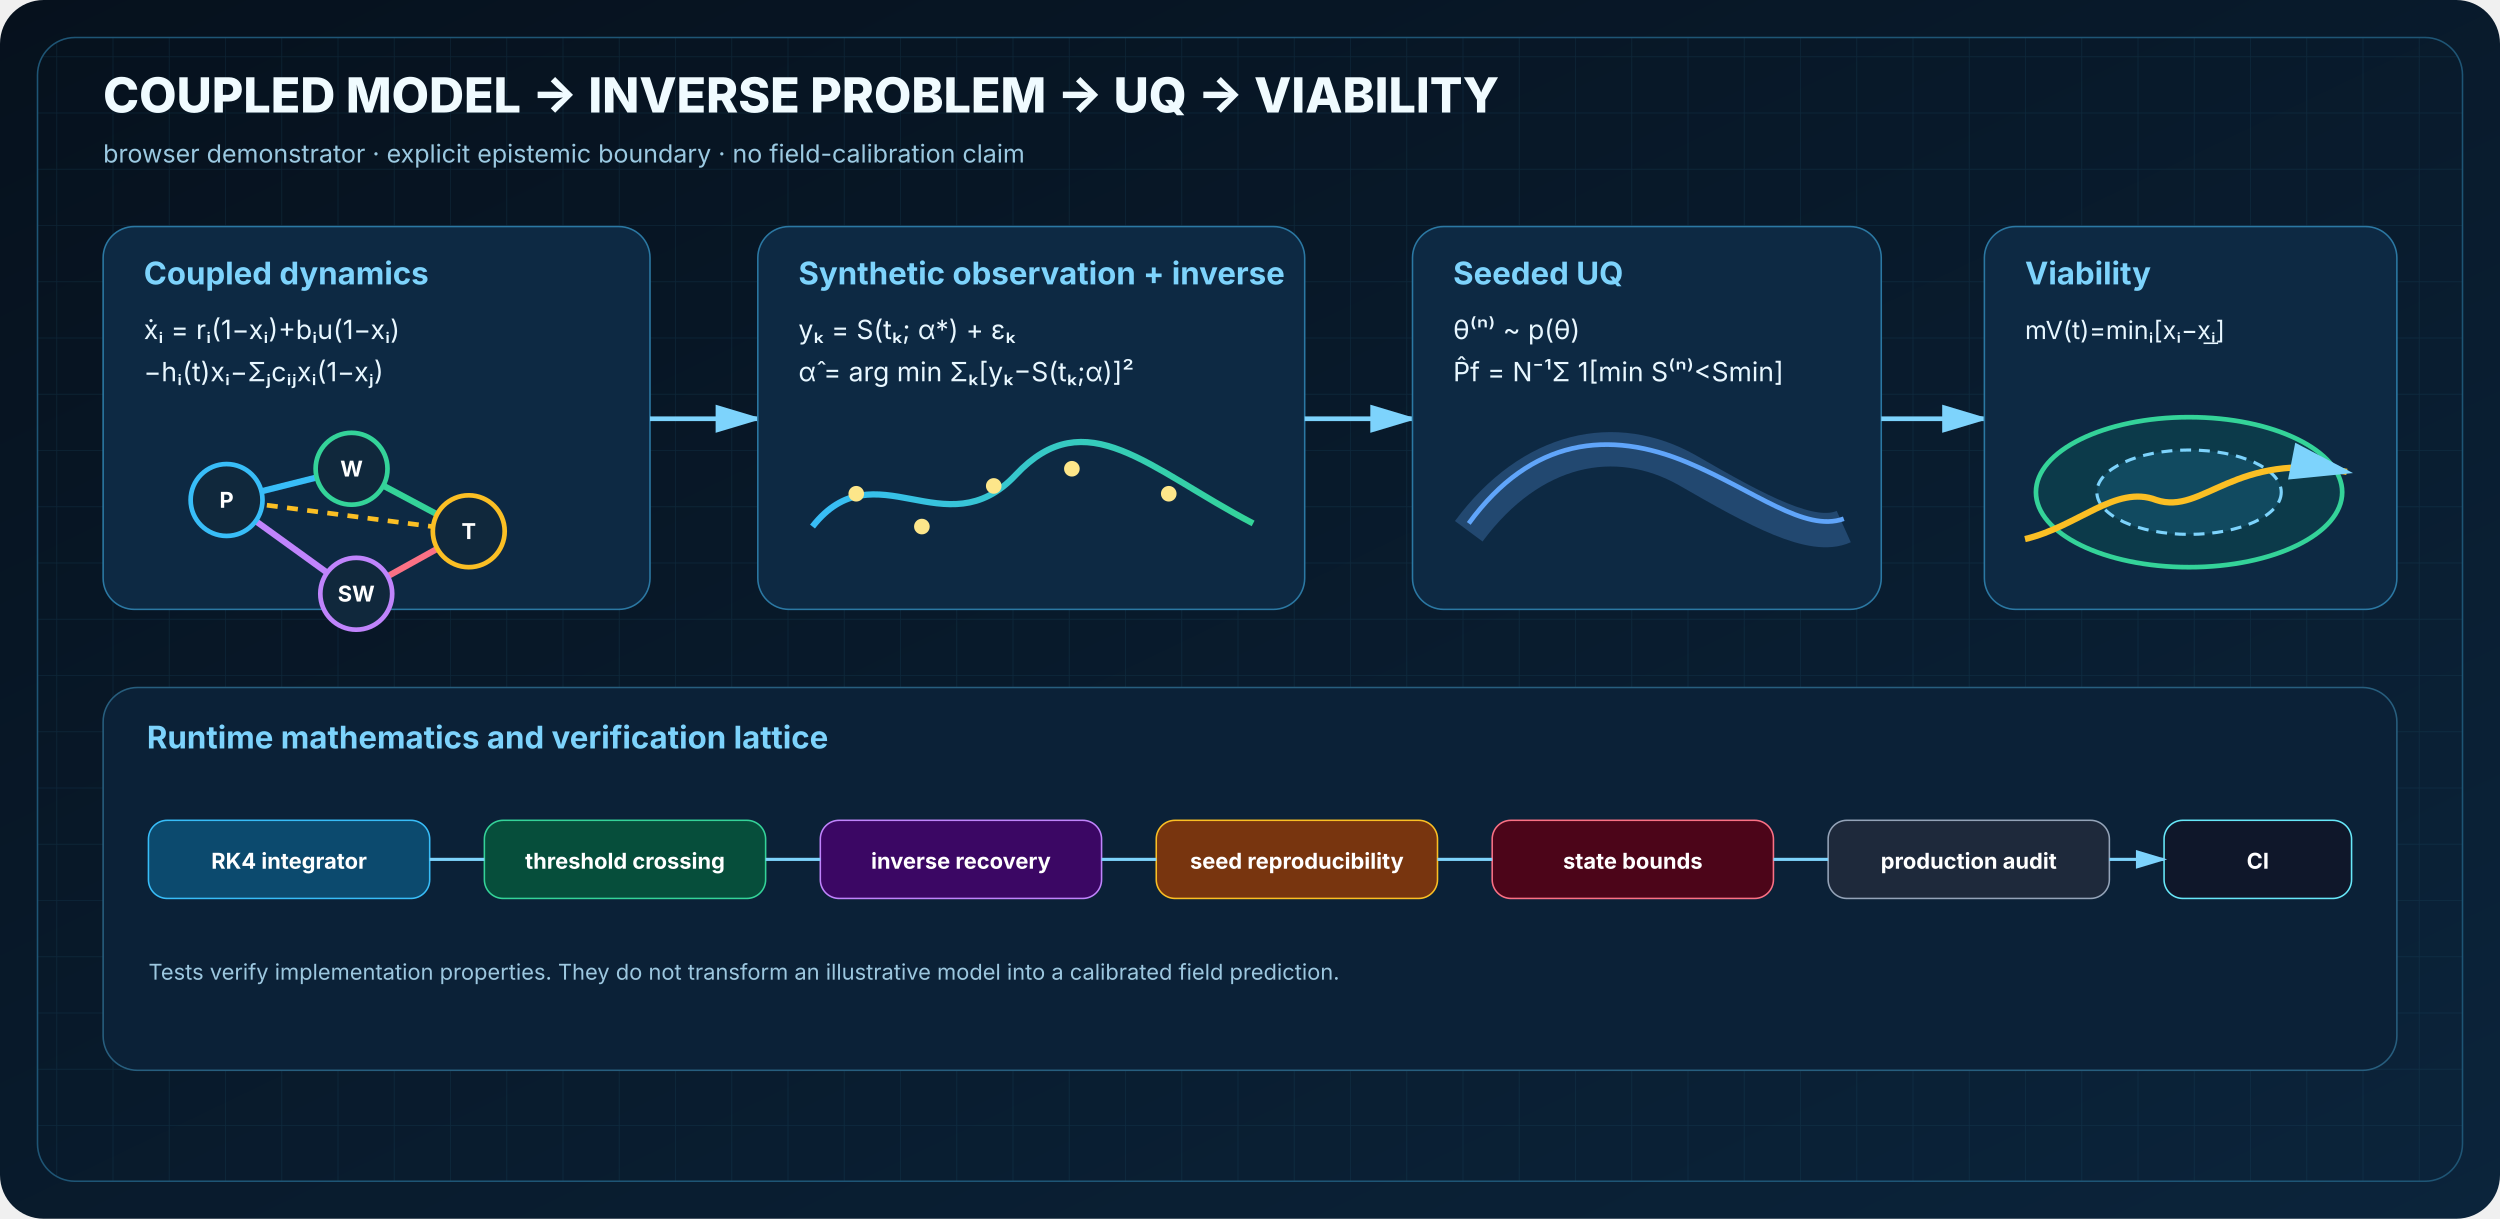
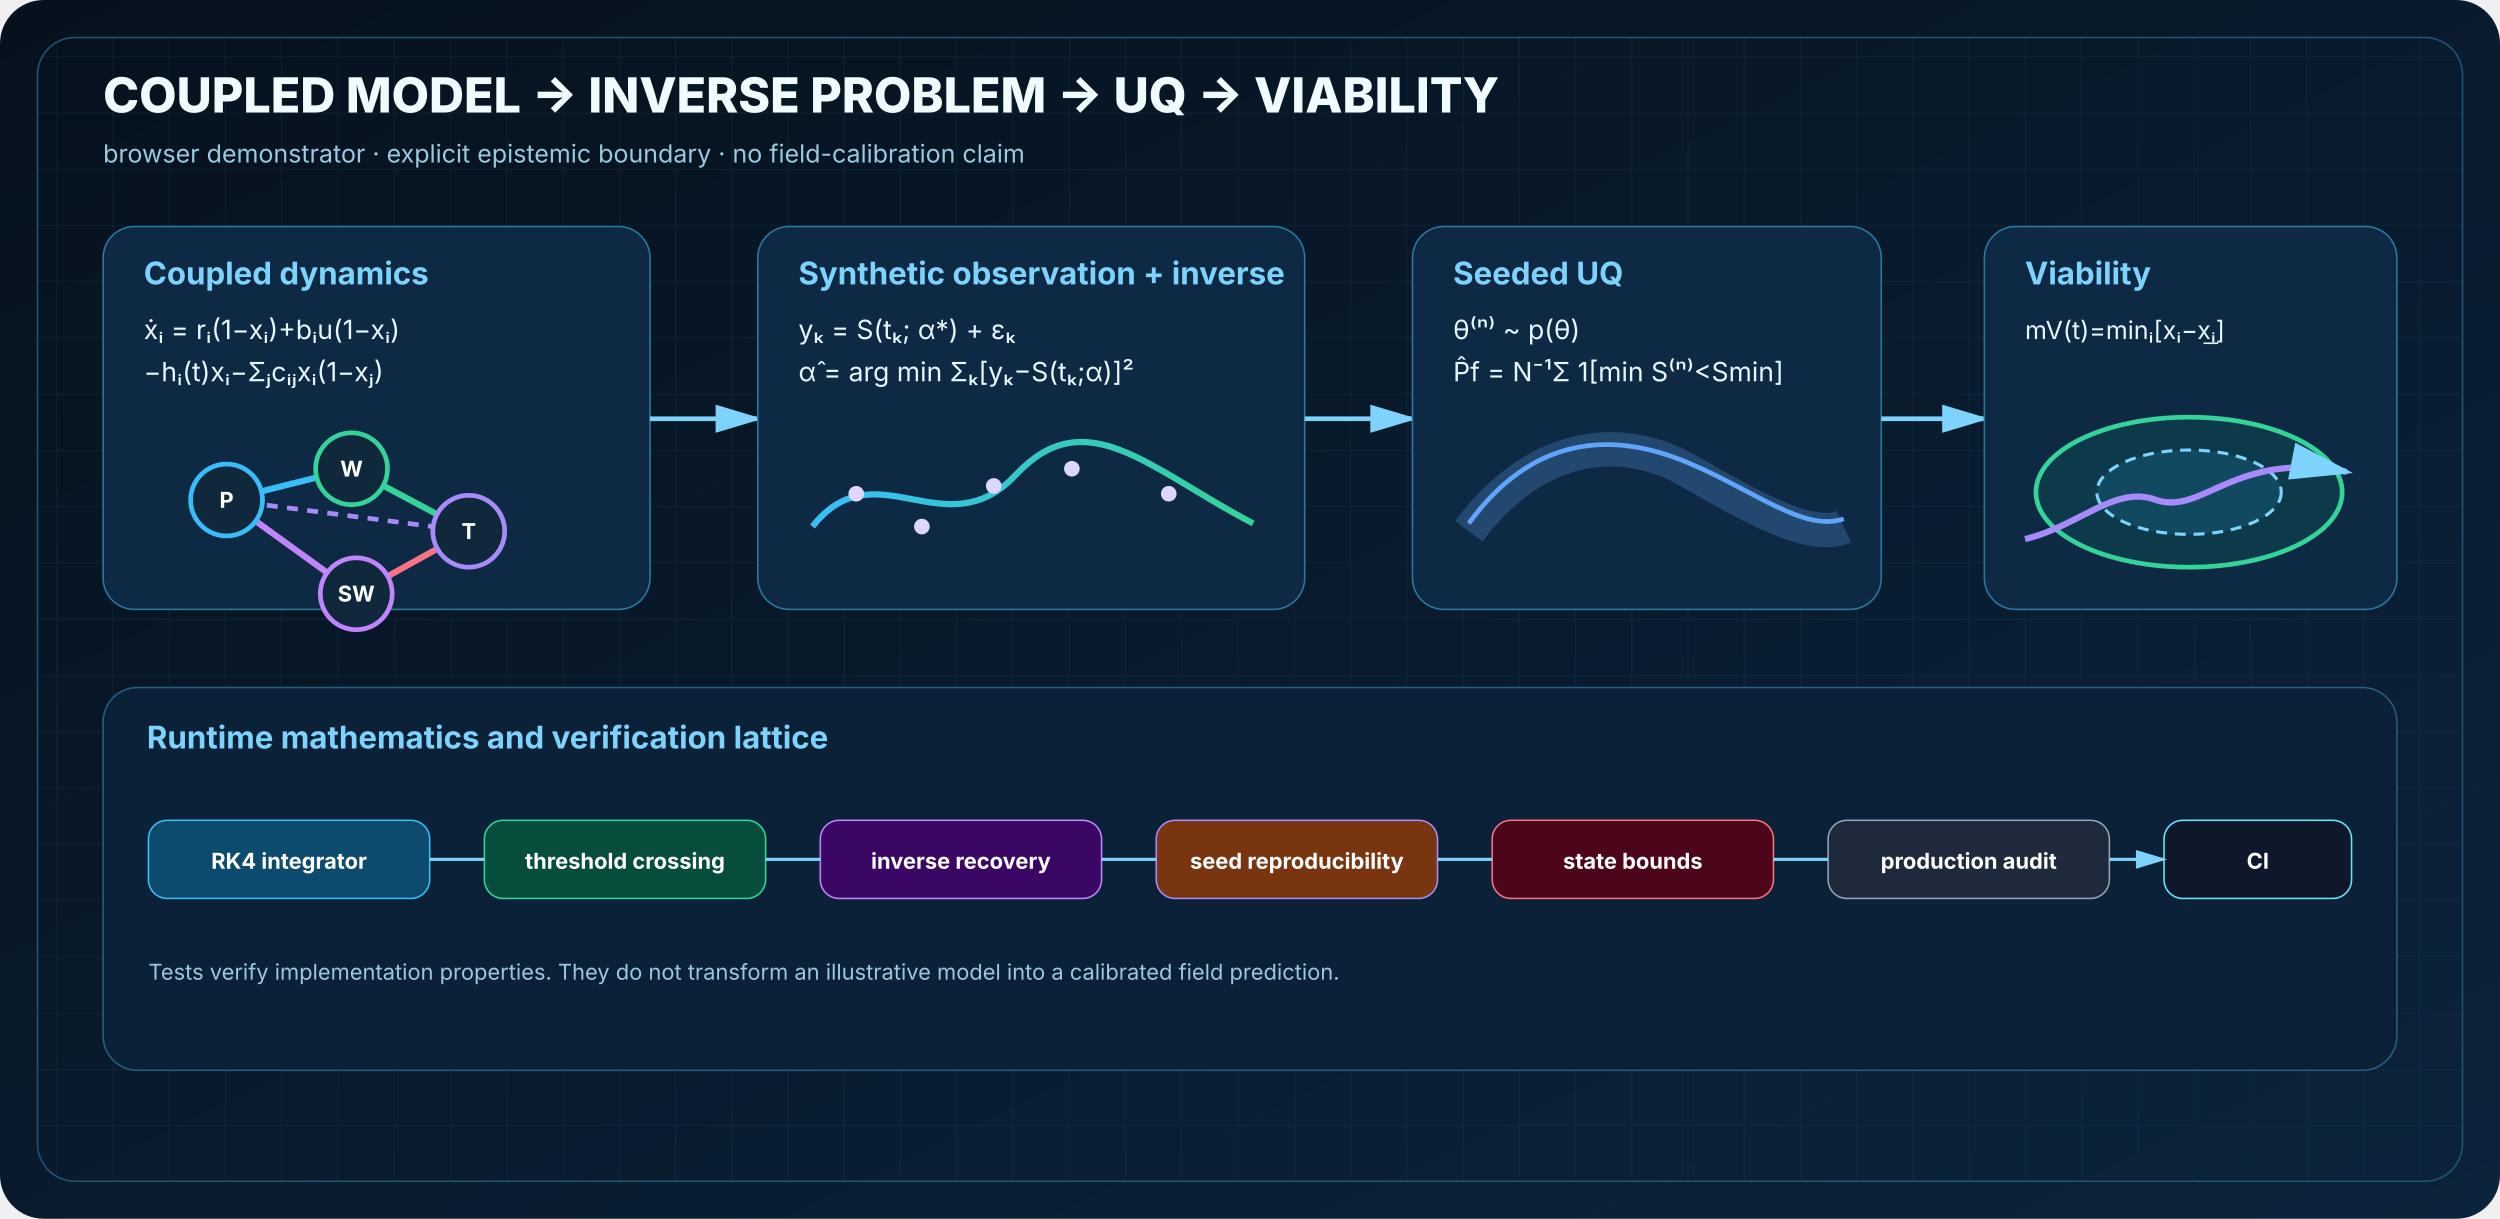
<svg xmlns="http://www.w3.org/2000/svg" width="1600" height="780" viewBox="0 0 1600 780" role="img" aria-labelledby="t d">
  <defs>
    <linearGradient id="bg" x1="0" x2="1" y1="0" y2="1">
      <stop stop-color="#06111d" />
      <stop offset="1" stop-color="#0b243b" />
    </linearGradient>
    <linearGradient id="g" x1="0" x2="1">
      <stop stop-color="#38bdf8" />
      <stop offset="1" stop-color="#34d399" />
    </linearGradient>
    <marker id="a" markerWidth="10" markerHeight="10" refX="9" refY="3" orient="auto">
      <path d="M0 0L10 3L0 6z" fill="#7dd3fc" />
    </marker>
    <pattern id="grid" width="36" height="36" patternUnits="userSpaceOnUse">
      <path d="M36 0H0V36" fill="none" stroke="#22506f" stroke-opacity=".25" />
    </pattern>
  </defs>
  <rect width="1600" height="780" rx="28" fill="url(#bg)" />
  <rect x="24" y="24" width="1552" height="732" rx="24" fill="url(#grid)" stroke="#1e5575" />
  <g font-family="Inter,Segoe UI,Arial">
    <text x="66" y="72" fill="#f0fbff" font-size="31" font-weight="800">COUPLED MODEL → INVERSE PROBLEM → UQ → VIABILITY</text>
    <text x="66" y="104" fill="#9bc9e1" font-size="16">browser demonstrator · explicit epistemic boundary · no field-calibration claim</text>
    <rect x="66" y="145" width="350" height="245" rx="20" fill="#0d2943" stroke="#2b78a3" />
    <text x="92" y="182" fill="#7dd3fc" font-size="20" font-weight="700">Coupled dynamics</text>
    <text x="92" y="217" fill="#e8f7ff" font-size="17">ẋᵢ = rᵢ(1−xᵢ)+bᵢu(1−xᵢ)</text>
    <text x="92" y="244" fill="#e8f7ff" font-size="17">     −hᵢ(t)xᵢ−Σⱼcᵢⱼxᵢ(1−xⱼ)</text>
    <g transform="translate(110 285)">
      <line x1="35" y1="35" x2="115" y2="15" stroke="#38bdf8" stroke-width="4" />
      <line x1="115" y1="15" x2="190" y2="55" stroke="#34d399" stroke-width="4" />
-       <line x1="35" y1="35" x2="190" y2="55" stroke="#fbbf24" stroke-width="3" stroke-dasharray="7 6" />
+       <line x1="35" y1="35" x2="190" y2="55" stroke="#a78bfa" stroke-width="3" stroke-dasharray="7 6" />
      <line x1="35" y1="35" x2="118" y2="95" stroke="#c084fc" stroke-width="4" />
      <line x1="118" y1="95" x2="190" y2="55" stroke="#fb7185" stroke-width="4" />
      <g fill="#10283c" stroke-width="3">
        <circle cx="35" cy="35" r="23" stroke="#38bdf8" />
        <circle cx="115" cy="15" r="23" stroke="#34d399" />
-         <circle cx="190" cy="55" r="23" stroke="#fbbf24" />
+         <circle cx="190" cy="55" r="23" stroke="#a78bfa" />
        <circle cx="118" cy="95" r="23" stroke="#c084fc" />
      </g>
      <g fill="#fff" font-size="14" font-weight="700">
        <text x="35" y="40" text-anchor="middle">P</text>
        <text x="115" y="20" text-anchor="middle">W</text>
        <text x="190" y="60" text-anchor="middle">T</text>
        <text x="118" y="100" text-anchor="middle">SW</text>
      </g>
    </g>
    <path d="M416 268H485" stroke="#7dd3fc" stroke-width="3" marker-end="url(#a)" />
    <rect x="485" y="145" width="350" height="245" rx="20" fill="#0d2943" stroke="#2b78a3" />
    <text x="511" y="182" fill="#7dd3fc" font-size="20" font-weight="700">Synthetic observation + inverse</text>
    <text x="511" y="217" fill="#e8f7ff" font-size="17">yₖ = S(tₖ; α*) + εₖ</text>
    <text x="511" y="244" fill="#e8f7ff" font-size="17">α̂ = arg min Σₖ[yₖ−S(tₖ;α)]²</text>
    <path d="M520 337 C560 286,605 352,650 304 S735 300,802 335" fill="none" stroke="url(#g)" stroke-width="4" />
-     <g fill="#fde68a">
+     <g fill="#ddd6fe">
      <circle cx="548" cy="316" r="5" />
      <circle cx="590" cy="337" r="5" />
      <circle cx="636" cy="311" r="5" />
      <circle cx="686" cy="300" r="5" />
      <circle cx="748" cy="316" r="5" />
    </g>
    <path d="M835 268H904" stroke="#7dd3fc" stroke-width="3" marker-end="url(#a)" />
    <rect x="904" y="145" width="300" height="245" rx="20" fill="#0d2943" stroke="#2b78a3" />
    <text x="930" y="182" fill="#7dd3fc" font-size="20" font-weight="700">Seeded UQ</text>
    <text x="930" y="217" fill="#e8f7ff" font-size="17">θ⁽ⁿ⁾ ~ p(θ)</text>
    <text x="930" y="244" fill="#e8f7ff" font-size="17">P̂f = N⁻¹Σ 1[min S⁽ⁿ⁾&lt;Smin]</text>
    <path d="M940 340 C980 286,1034 275,1080 301 C1125 327,1160 346,1180 337" fill="none" stroke="#60a5fa" stroke-opacity=".25" stroke-width="22" />
    <path d="M940 335 C980 280,1030 275,1080 296 C1123 314,1155 341,1180 332" fill="none" stroke="#60a5fa" stroke-width="3" />
    <path d="M1204 268H1270" stroke="#7dd3fc" stroke-width="3" marker-end="url(#a)" />
    <rect x="1270" y="145" width="264" height="245" rx="20" fill="#0d2943" stroke="#2b78a3" />
    <text x="1296" y="182" fill="#7dd3fc" font-size="20" font-weight="700">Viability</text>
    <text x="1296" y="217" fill="#e8f7ff" font-size="16">mV(t)=minᵢ[xᵢ−x̲ᵢ]</text>
    <ellipse cx="1401" cy="315" rx="98" ry="48" fill="#10b981" fill-opacity=".12" stroke="#34d399" stroke-width="3" />
    <ellipse cx="1401" cy="315" rx="59" ry="27" fill="#38bdf8" fill-opacity=".13" stroke="#7dd3fc" stroke-width="2" stroke-dasharray="7 5" />
-     <path d="M1296 345 C1330 337,1354 310,1380 320 C1410 330,1430 288,1502 302" fill="none" stroke="#fbbf24" stroke-width="4" marker-end="url(#a)" />
+     <path d="M1296 345 C1330 337,1354 310,1380 320 C1410 330,1430 288,1502 302" fill="none" stroke="#a78bfa" stroke-width="4" marker-end="url(#a)" />
    <rect x="66" y="440" width="1468" height="245" rx="22" fill="#0b2137" stroke="#275e7e" />
    <text x="94" y="479" fill="#7dd3fc" font-size="20" font-weight="700">Runtime mathematics and verification lattice</text>
    <g font-size="14" font-weight="700">
      <rect x="95" y="525" width="180" height="50" rx="12" fill="#0c4a6e" stroke="#38bdf8" />
      <text x="185" y="556" text-anchor="middle" fill="#fff">RK4 integrator</text>
      <rect x="310" y="525" width="180" height="50" rx="12" fill="#064e3b" stroke="#34d399" />
      <text x="400" y="556" text-anchor="middle" fill="#fff">threshold crossing</text>
      <rect x="525" y="525" width="180" height="50" rx="12" fill="#3b0764" stroke="#c084fc" />
      <text x="615" y="556" text-anchor="middle" fill="#fff">inverse recovery</text>
-       <rect x="740" y="525" width="180" height="50" rx="12" fill="#78350f" stroke="#fbbf24" />
+       <rect x="740" y="525" width="180" height="50" rx="12" fill="#78350f" stroke="#a78bfa" />
      <text x="830" y="556" text-anchor="middle" fill="#fff">seed reproducibility</text>
      <rect x="955" y="525" width="180" height="50" rx="12" fill="#4c0519" stroke="#fb7185" />
      <text x="1045" y="556" text-anchor="middle" fill="#fff">state bounds</text>
      <rect x="1170" y="525" width="180" height="50" rx="12" fill="#1e293b" stroke="#94a3b8" />
      <text x="1260" y="556" text-anchor="middle" fill="#fff">production audit</text>
      <rect x="1385" y="525" width="120" height="50" rx="12" fill="#0f172a" stroke="#67e8f9" />
      <text x="1445" y="556" text-anchor="middle" fill="#fff">CI</text>
    </g>
    <path d="M275 550H310M490 550H525M705 550H740M920 550H955M1135 550H1170M1350 550H1385" stroke="#7dd3fc" stroke-width="2" marker-end="url(#a)" />
    <text x="95" y="627" fill="#9cc7df" font-size="14">Tests verify implementation properties. They do not transform an illustrative model into a calibrated field prediction.</text>
  </g>
</svg>
